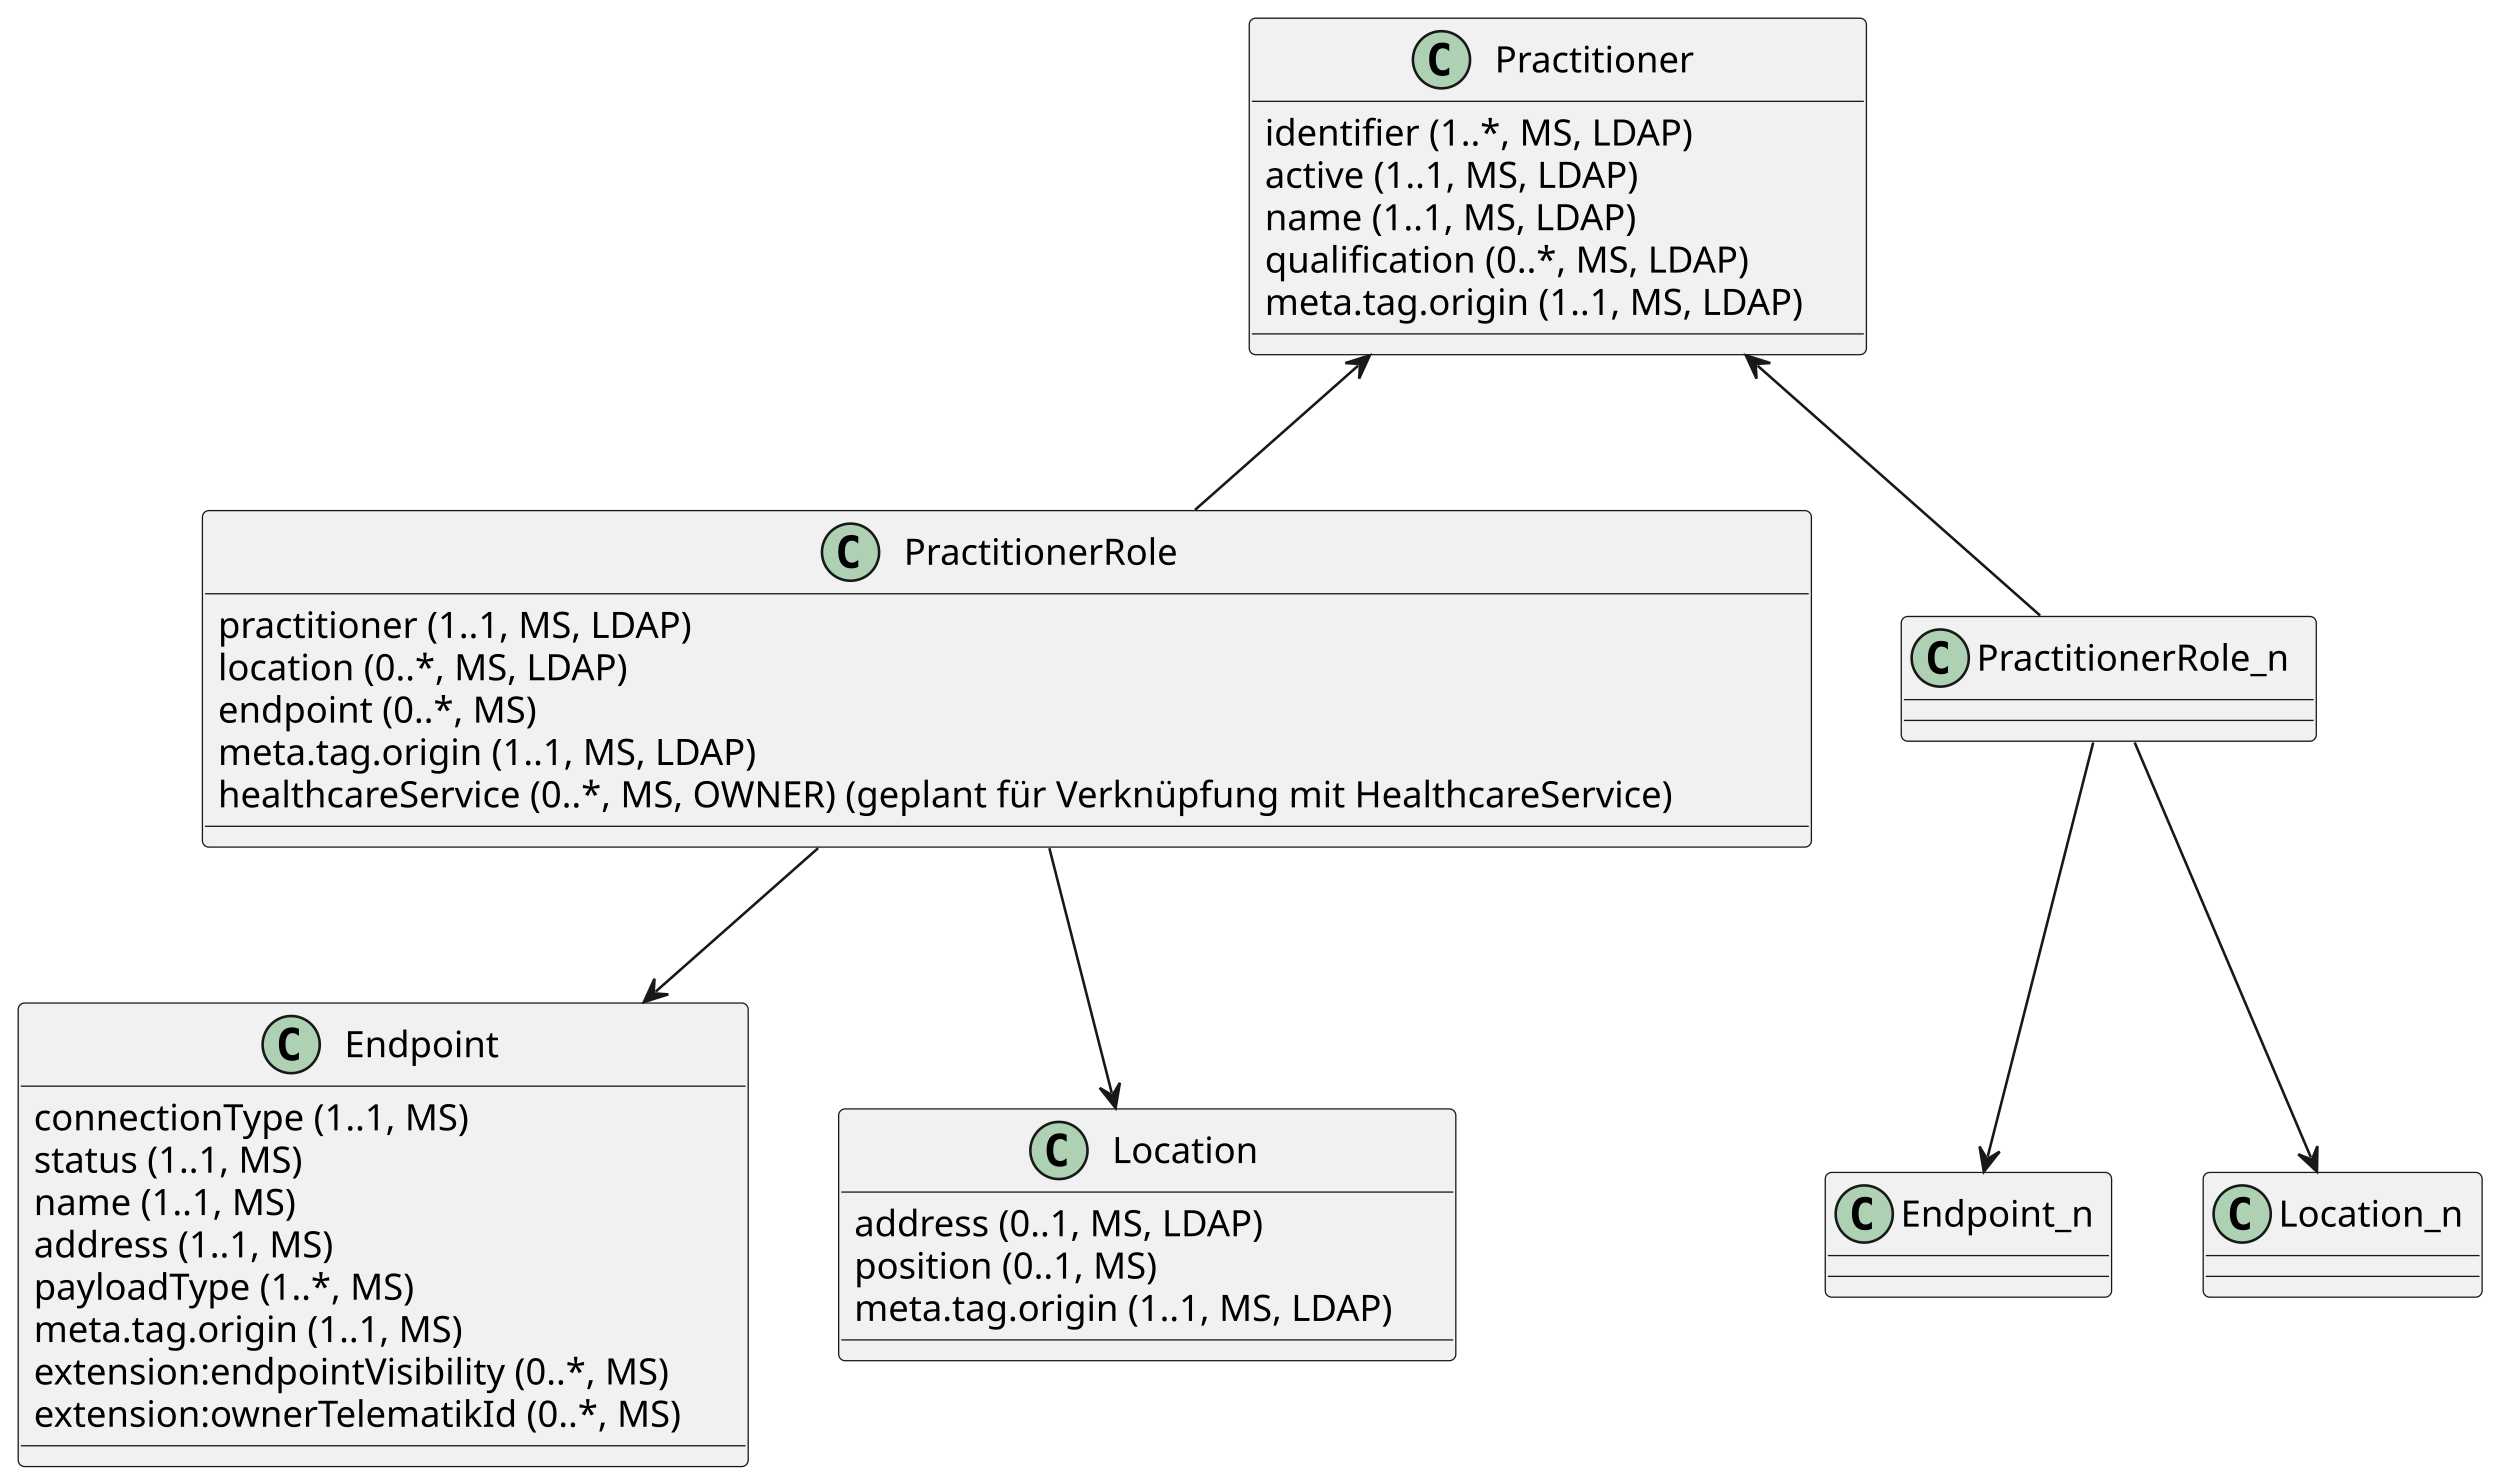
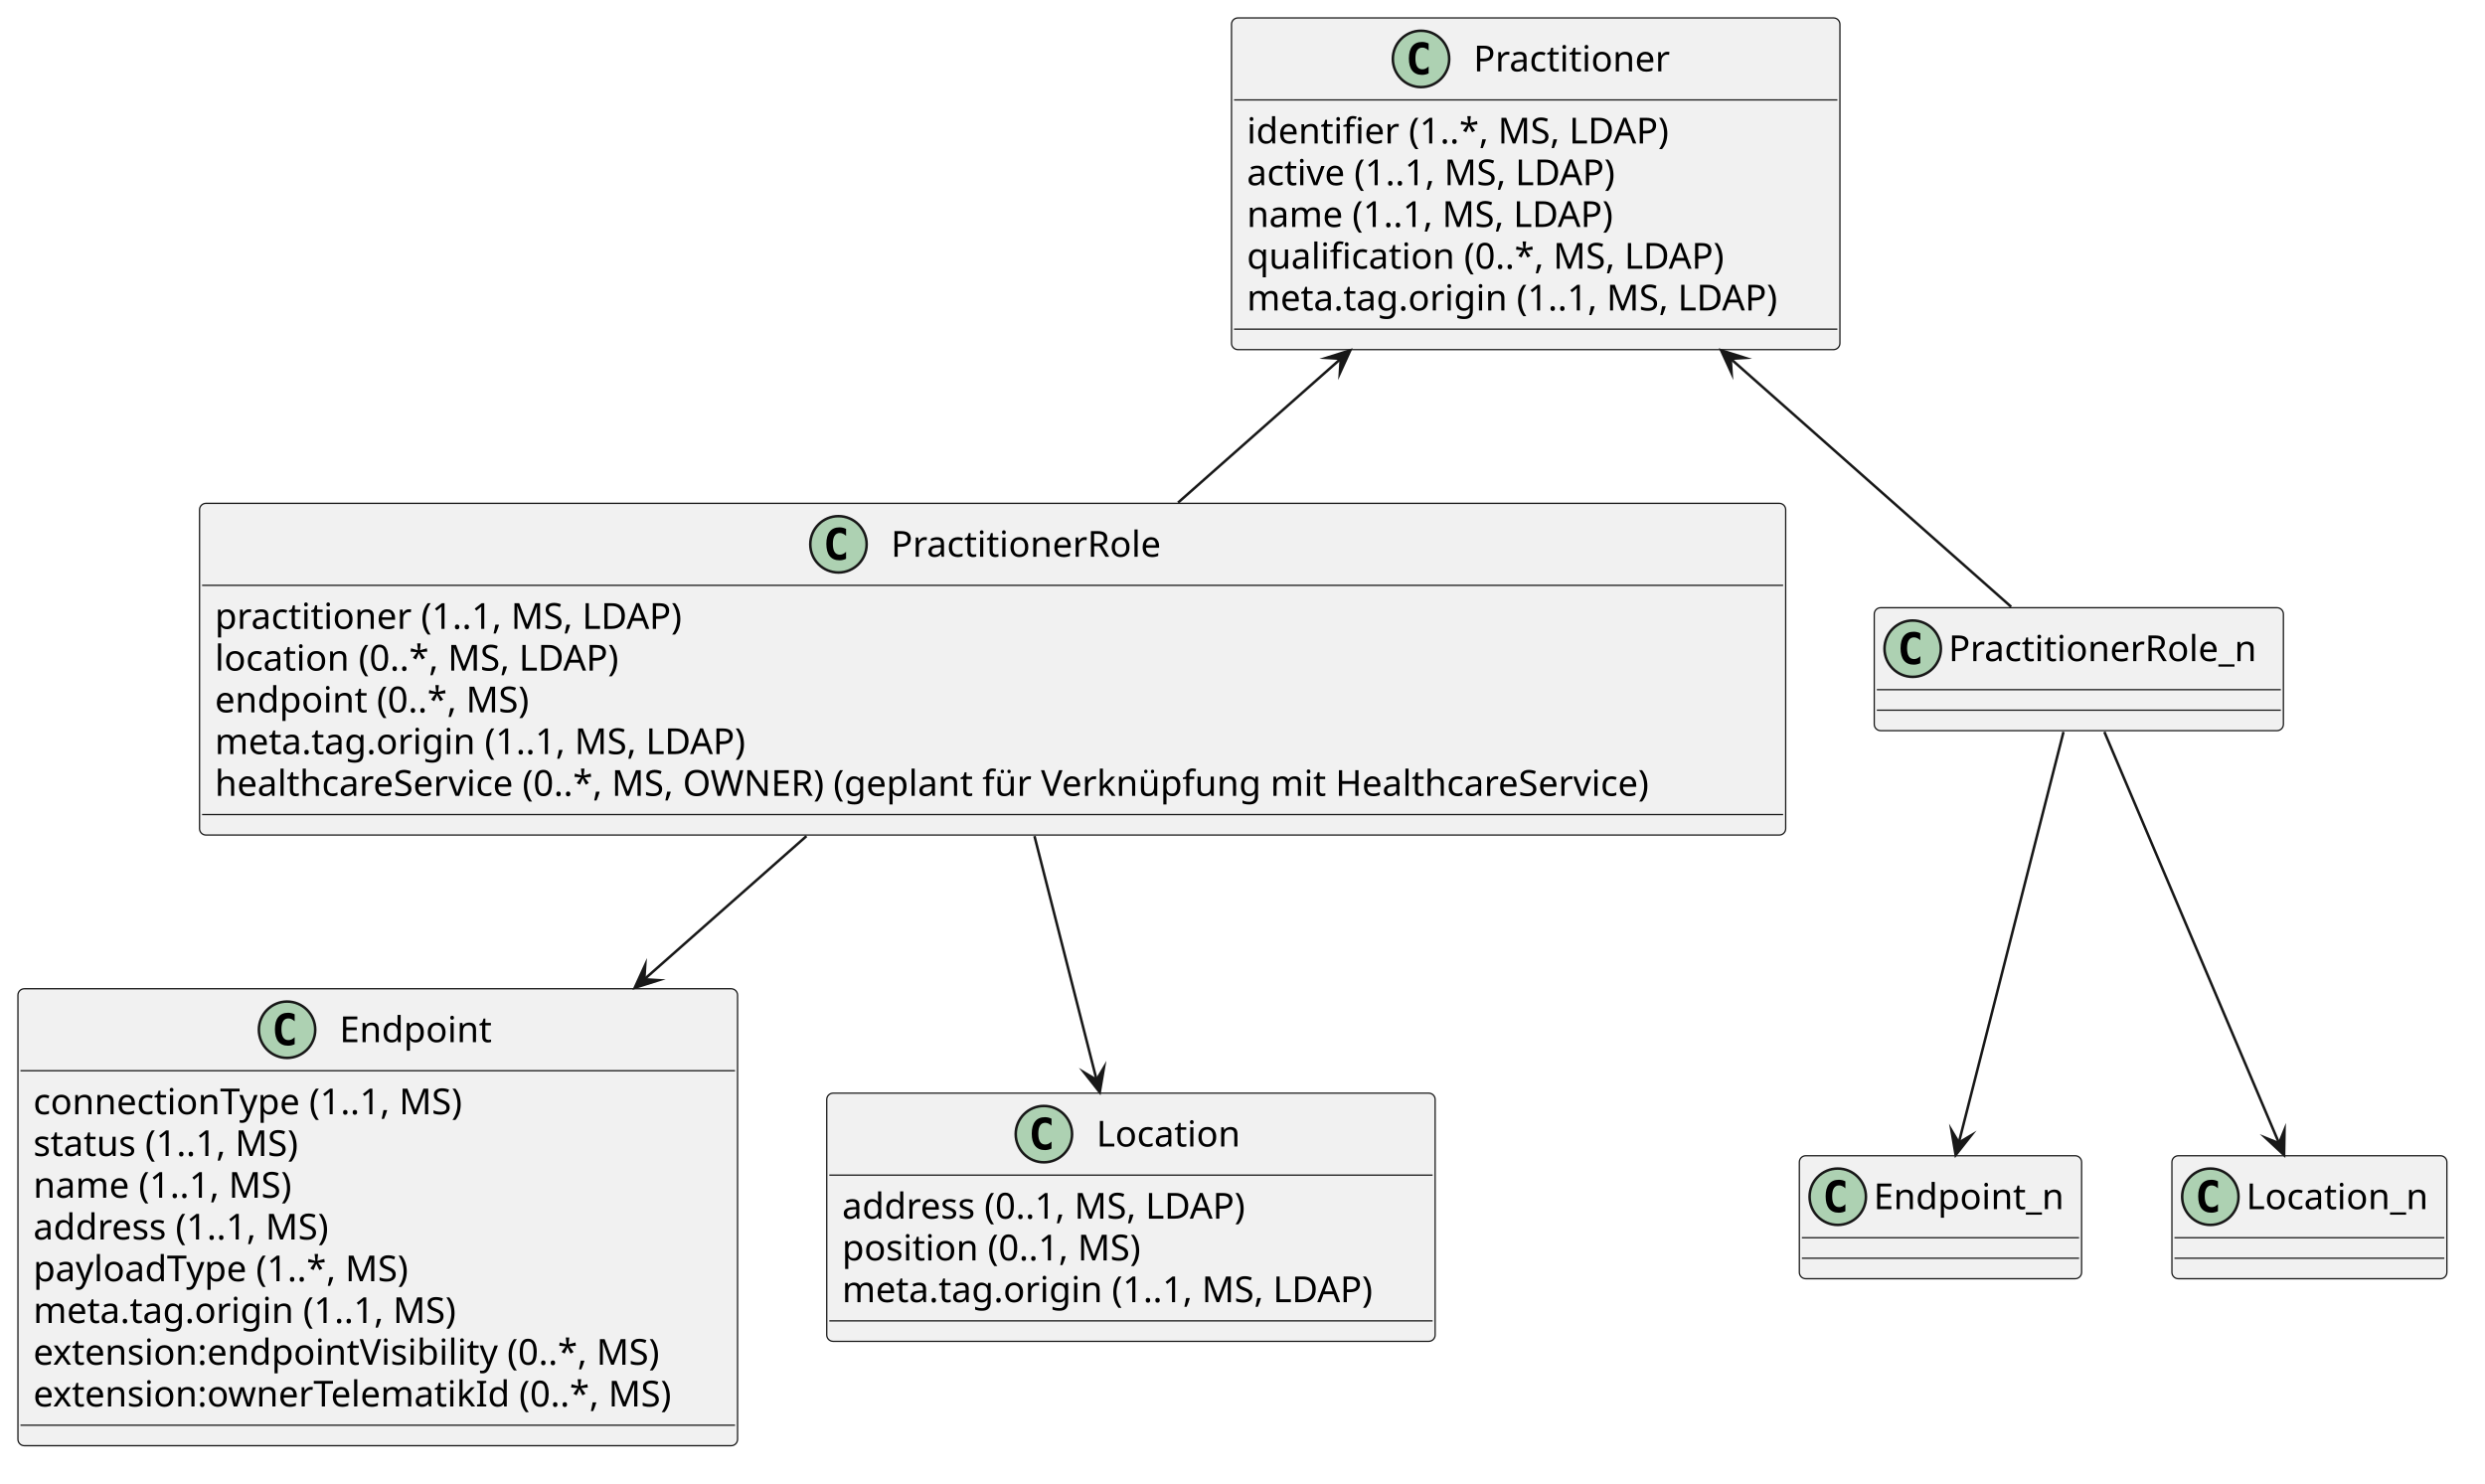
- <svg xmlns="http://www.w3.org/2000/svg" contentStyleType="text/css" data-diagram-type="CLASS" height="571px" preserveAspectRatio="none" style="width:962px;height:571px;background:#FFFFFF;" version="1.1" viewBox="0 0 962 571" width="962px" zoomAndPan="magnify">
+ <svg xmlns="http://www.w3.org/2000/svg" contentStyleType="text/css" data-diagram-type="CLASS" height="579px" preserveAspectRatio="none" style="width:970px;height:579px;background:#FFFFFF;" version="1.1" viewBox="0 0 970 579" width="970px" zoomAndPan="magnify">
  <defs />
  <g>
-     <g class="entity" data-qualified-name="Practitioner" data-source-line="2" id="ent0002">
+     <g class="entity" data-qualified-name="Practitioner" data-source-line="2" id="ent0001">
      <rect fill="#F1F1F1" height="129.484" rx="2.5" ry="2.5" style="stroke:#181818;stroke-width:0.5;" width="237.49" x="480.71" y="7" />
      <ellipse cx="554.685" cy="23" fill="#ADD1B2" rx="11" ry="11" style="stroke:#181818;stroke-width:1;" />
      <path d="M557.654,28.641 Q557.076,28.938 556.435,29.078 Q555.794,29.234 555.091,29.234 Q552.591,29.234 551.263,27.594 Q549.951,25.938 549.951,22.812 Q549.951,19.688 551.263,18.031 Q552.591,16.375 555.091,16.375 Q555.794,16.375 556.435,16.531 Q557.091,16.688 557.654,16.984 L557.654,19.703 Q557.029,19.125 556.435,18.859 Q555.841,18.578 555.216,18.578 Q553.873,18.578 553.185,19.656 Q552.498,20.719 552.498,22.812 Q552.498,24.906 553.185,25.984 Q553.873,27.047 555.216,27.047 Q555.841,27.047 556.435,26.781 Q557.029,26.5 557.654,25.922 L557.654,28.641 Z " fill="#000000" />
      <text fill="#000000" font-family="sans-serif" font-size="14" lengthAdjust="spacing" textLength="81.04" x="575.185" y="27.847">Practitioner</text>
      <line style="stroke:#181818;stroke-width:0.5;" x1="481.71" x2="717.2" y1="39" y2="39" />
      <text fill="#000000" font-family="sans-serif" font-size="14" lengthAdjust="spacing" textLength="178.377" x="486.71" y="55.995">identifier (1..*, MS, LDAP)</text>
      <text fill="#000000" font-family="sans-serif" font-size="14" lengthAdjust="spacing" textLength="160.009" x="486.71" y="72.292">active (1..1, MS, LDAP)</text>
      <text fill="#000000" font-family="sans-serif" font-size="14" lengthAdjust="spacing" textLength="157.158" x="486.71" y="88.589">name (1..1, MS, LDAP)</text>
      <text fill="#000000" font-family="sans-serif" font-size="14" lengthAdjust="spacing" textLength="201.578" x="486.71" y="104.886">qualification (0..*, MS, LDAP)</text>
      <text fill="#000000" font-family="sans-serif" font-size="14" lengthAdjust="spacing" textLength="225.49" x="486.71" y="121.183">meta.tag.origin (1..1, MS, LDAP)</text>
      <line style="stroke:#181818;stroke-width:0.5;" x1="481.71" x2="717.2" y1="128.484" y2="128.484" />
    </g>
-     <g class="entity" data-qualified-name="PractitionerRole" data-source-line="10" id="ent0003">
+     <g class="entity" data-qualified-name="PractitionerRole" data-source-line="10" id="ent0002">
      <rect fill="#F1F1F1" height="129.484" rx="2.5" ry="2.5" style="stroke:#181818;stroke-width:0.5;" width="619.134" x="77.89" y="196.48" />
      <ellipse cx="327.289" cy="212.48" fill="#ADD1B2" rx="11" ry="11" style="stroke:#181818;stroke-width:1;" />
      <path d="M330.258,218.121 Q329.68,218.417 329.039,218.558 Q328.398,218.714 327.695,218.714 Q325.195,218.714 323.867,217.074 Q322.555,215.417 322.555,212.292 Q322.555,209.167 323.867,207.511 Q325.195,205.855 327.695,205.855 Q328.398,205.855 329.039,206.011 Q329.695,206.167 330.258,206.464 L330.258,209.183 Q329.633,208.605 329.039,208.339 Q328.445,208.058 327.82,208.058 Q326.476,208.058 325.789,209.136 Q325.101,210.199 325.101,212.292 Q325.101,214.386 325.789,215.464 Q326.476,216.527 327.82,216.527 Q328.445,216.527 329.039,216.261 Q329.633,215.98 330.258,215.402 L330.258,218.121 Z " fill="#000000" />
      <text fill="#000000" font-family="sans-serif" font-size="14" lengthAdjust="spacing" textLength="111.836" x="347.789" y="217.327">PractitionerRole</text>
      <line style="stroke:#181818;stroke-width:0.5;" x1="78.89" x2="696.024" y1="228.48" y2="228.48" />
      <text fill="#000000" font-family="sans-serif" font-size="14" lengthAdjust="spacing" textLength="198.94" x="83.89" y="245.475">practitioner (1..1, MS, LDAP)</text>
      <text fill="#000000" font-family="sans-serif" font-size="14" lengthAdjust="spacing" textLength="171.097" x="83.89" y="261.772">location (0..*, MS, LDAP)</text>
      <text fill="#000000" font-family="sans-serif" font-size="14" lengthAdjust="spacing" textLength="132.125" x="83.89" y="278.069">endpoint (0..*, MS)</text>
      <text fill="#000000" font-family="sans-serif" font-size="14" lengthAdjust="spacing" textLength="225.49" x="83.89" y="294.366">meta.tag.origin (1..1, MS, LDAP)</text>
      <text fill="#000000" font-family="sans-serif" font-size="14" lengthAdjust="spacing" textLength="607.134" x="83.89" y="310.663">healthcareService (0..*, MS, OWNER) (geplant für Verknüpfung mit HealthcareService)</text>
      <line style="stroke:#181818;stroke-width:0.5;" x1="78.89" x2="696.024" y1="317.964" y2="317.964" />
    </g>
-     <g class="entity" data-qualified-name="Endpoint" data-source-line="18" id="ent0004">
+     <g class="entity" data-qualified-name="Endpoint" data-source-line="18" id="ent0003">
      <rect fill="#F1F1F1" height="178.375" rx="2.5" ry="2.5" style="stroke:#181818;stroke-width:0.5;" width="280.905" x="7" y="385.96" />
      <ellipse cx="112.048" cy="401.96" fill="#ADD1B2" rx="11" ry="11" style="stroke:#181818;stroke-width:1;" />
      <path d="M115.017,407.601 Q114.439,407.897 113.798,408.038 Q113.157,408.194 112.454,408.194 Q109.954,408.194 108.626,406.554 Q107.314,404.897 107.314,401.772 Q107.314,398.647 108.626,396.991 Q109.954,395.335 112.454,395.335 Q113.157,395.335 113.798,395.491 Q114.454,395.647 115.017,395.944 L115.017,398.663 Q114.392,398.085 113.798,397.819 Q113.204,397.538 112.579,397.538 Q111.235,397.538 110.548,398.616 Q109.86,399.679 109.86,401.772 Q109.86,403.866 110.548,404.944 Q111.235,406.007 112.579,406.007 Q113.204,406.007 113.798,405.741 Q114.392,405.46 115.017,404.882 L115.017,407.601 Z " fill="#000000" />
      <text fill="#000000" font-family="sans-serif" font-size="14" lengthAdjust="spacing" textLength="62.31" x="132.548" y="406.807">Endpoint</text>
      <line style="stroke:#181818;stroke-width:0.5;" x1="8" x2="286.905" y1="417.96" y2="417.96" />
      <text fill="#000000" font-family="sans-serif" font-size="14" lengthAdjust="spacing" textLength="183.429" x="13" y="434.955">connectionType (1..1, MS)</text>
      <text fill="#000000" font-family="sans-serif" font-size="14" lengthAdjust="spacing" textLength="114.974" x="13" y="451.252">status (1..1, MS)</text>
      <text fill="#000000" font-family="sans-serif" font-size="14" lengthAdjust="spacing" textLength="111.658" x="13" y="467.549">name (1..1, MS)</text>
      <text fill="#000000" font-family="sans-serif" font-size="14" lengthAdjust="spacing" textLength="127.265" x="13" y="483.846">address (1..1, MS)</text>
      <text fill="#000000" font-family="sans-serif" font-size="14" lengthAdjust="spacing" textLength="160.057" x="13" y="500.143">payloadType (1..*, MS)</text>
      <text fill="#000000" font-family="sans-serif" font-size="14" lengthAdjust="spacing" textLength="179.99" x="13" y="516.439">meta.tag.origin (1..1, MS)</text>
      <text fill="#000000" font-family="sans-serif" font-size="14" lengthAdjust="spacing" textLength="264.318" x="13" y="532.736">extension:endpointVisibility (0..*, MS)</text>
      <text fill="#000000" font-family="sans-serif" font-size="14" lengthAdjust="spacing" textLength="268.905" x="13" y="549.033">extension:ownerTelematikId (0..*, MS)</text>
      <line style="stroke:#181818;stroke-width:0.5;" x1="8" x2="286.905" y1="556.335" y2="556.335" />
    </g>
-     <g class="entity" data-qualified-name="Location" data-source-line="28" id="ent0005">
+     <g class="entity" data-qualified-name="Location" data-source-line="28" id="ent0004">
      <rect fill="#F1F1F1" height="96.891" rx="2.5" ry="2.5" style="stroke:#181818;stroke-width:0.5;" width="237.49" x="322.71" y="426.71" />
      <ellipse cx="407.476" cy="442.71" fill="#ADD1B2" rx="11" ry="11" style="stroke:#181818;stroke-width:1;" />
      <path d="M410.444,448.351 Q409.866,448.647 409.226,448.788 Q408.585,448.944 407.882,448.944 Q405.382,448.944 404.054,447.304 Q402.741,445.647 402.741,442.522 Q402.741,439.397 404.054,437.741 Q405.382,436.085 407.882,436.085 Q408.585,436.085 409.226,436.241 Q409.882,436.397 410.444,436.694 L410.444,439.413 Q409.819,438.835 409.226,438.569 Q408.632,438.288 408.007,438.288 Q406.663,438.288 405.976,439.366 Q405.288,440.429 405.288,442.522 Q405.288,444.616 405.976,445.694 Q406.663,446.757 408.007,446.757 Q408.632,446.757 409.226,446.491 Q409.819,446.21 410.444,445.632 L410.444,448.351 Z " fill="#000000" />
      <text fill="#000000" font-family="sans-serif" font-size="14" lengthAdjust="spacing" textLength="59.459" x="427.976" y="447.557">Location</text>
      <line style="stroke:#181818;stroke-width:0.5;" x1="323.71" x2="559.2" y1="458.71" y2="458.71" />
      <text fill="#000000" font-family="sans-serif" font-size="14" lengthAdjust="spacing" textLength="172.765" x="328.71" y="475.705">address (0..1, MS, LDAP)</text>
      <text fill="#000000" font-family="sans-serif" font-size="14" lengthAdjust="spacing" textLength="127.408" x="328.71" y="492.002">position (0..1, MS)</text>
      <text fill="#000000" font-family="sans-serif" font-size="14" lengthAdjust="spacing" textLength="225.49" x="328.71" y="508.299">meta.tag.origin (1..1, MS, LDAP)</text>
      <line style="stroke:#181818;stroke-width:0.5;" x1="323.71" x2="559.2" y1="515.601" y2="515.601" />
    </g>
-     <g class="entity" data-qualified-name="PractitionerRole_n" data-source-line="38" id="ent0009">
+     <g class="entity" data-qualified-name="PractitionerRole_n" data-source-line="38" id="ent0008">
      <rect fill="#F1F1F1" height="48" rx="2.5" ry="2.5" style="stroke:#181818;stroke-width:0.5;" width="159.709" x="731.6" y="237.22" />
      <ellipse cx="746.6" cy="253.22" fill="#ADD1B2" rx="11" ry="11" style="stroke:#181818;stroke-width:1;" />
      <path d="M749.569,258.861 Q748.991,259.158 748.35,259.298 Q747.709,259.454 747.006,259.454 Q744.506,259.454 743.178,257.814 Q741.866,256.158 741.866,253.032 Q741.866,249.907 743.178,248.251 Q744.506,246.595 747.006,246.595 Q747.709,246.595 748.35,246.751 Q749.006,246.907 749.569,247.204 L749.569,249.923 Q748.944,249.345 748.35,249.079 Q747.756,248.798 747.131,248.798 Q745.788,248.798 745.1,249.876 Q744.413,250.939 744.413,253.032 Q744.413,255.126 745.1,256.204 Q745.788,257.267 747.131,257.267 Q747.756,257.267 748.35,257.001 Q748.944,256.72 749.569,256.142 L749.569,258.861 Z " fill="#000000" />
      <text fill="#000000" font-family="sans-serif" font-size="14" lengthAdjust="spacing" textLength="127.709" x="760.6" y="258.067">PractitionerRole_n</text>
      <line style="stroke:#181818;stroke-width:0.5;" x1="732.6" x2="890.309" y1="269.22" y2="269.22" />
      <line style="stroke:#181818;stroke-width:0.5;" x1="732.6" x2="890.309" y1="277.22" y2="277.22" />
    </g>
-     <g class="entity" data-qualified-name="Endpoint_n" data-source-line="39" id="ent0011">
+     <g class="entity" data-qualified-name="Endpoint_n" data-source-line="39" id="ent0010">
      <rect fill="#F1F1F1" height="48" rx="2.5" ry="2.5" style="stroke:#181818;stroke-width:0.5;" width="110.183" x="702.36" y="451.15" />
      <ellipse cx="717.36" cy="467.15" fill="#ADD1B2" rx="11" ry="11" style="stroke:#181818;stroke-width:1;" />
      <path d="M720.329,472.791 Q719.751,473.087 719.11,473.228 Q718.469,473.384 717.766,473.384 Q715.266,473.384 713.938,471.744 Q712.626,470.087 712.626,466.962 Q712.626,463.837 713.938,462.181 Q715.266,460.525 717.766,460.525 Q718.469,460.525 719.11,460.681 Q719.766,460.837 720.329,461.134 L720.329,463.853 Q719.704,463.275 719.11,463.009 Q718.516,462.728 717.891,462.728 Q716.548,462.728 715.86,463.806 Q715.173,464.869 715.173,466.962 Q715.173,469.056 715.86,470.134 Q716.548,471.197 717.891,471.197 Q718.516,471.197 719.11,470.931 Q719.704,470.65 720.329,470.072 L720.329,472.791 Z " fill="#000000" />
      <text fill="#000000" font-family="sans-serif" font-size="14" lengthAdjust="spacing" textLength="78.183" x="731.36" y="471.997">Endpoint_n</text>
      <line style="stroke:#181818;stroke-width:0.5;" x1="703.36" x2="811.543" y1="483.15" y2="483.15" />
      <line style="stroke:#181818;stroke-width:0.5;" x1="703.36" x2="811.543" y1="491.15" y2="491.15" />
    </g>
-     <g class="entity" data-qualified-name="Location_n" data-source-line="40" id="ent0013">
+     <g class="entity" data-qualified-name="Location_n" data-source-line="40" id="ent0012">
      <rect fill="#F1F1F1" height="48" rx="2.5" ry="2.5" style="stroke:#181818;stroke-width:0.5;" width="107.332" x="847.79" y="451.15" />
      <ellipse cx="862.79" cy="467.15" fill="#ADD1B2" rx="11" ry="11" style="stroke:#181818;stroke-width:1;" />
      <path d="M865.759,472.791 Q865.181,473.087 864.54,473.228 Q863.899,473.384 863.196,473.384 Q860.696,473.384 859.368,471.744 Q858.056,470.087 858.056,466.962 Q858.056,463.837 859.368,462.181 Q860.696,460.525 863.196,460.525 Q863.899,460.525 864.54,460.681 Q865.196,460.837 865.759,461.134 L865.759,463.853 Q865.134,463.275 864.54,463.009 Q863.946,462.728 863.321,462.728 Q861.977,462.728 861.29,463.806 Q860.602,464.869 860.602,466.962 Q860.602,469.056 861.29,470.134 Q861.977,471.197 863.321,471.197 Q863.946,471.197 864.54,470.931 Q865.134,470.65 865.759,470.072 L865.759,472.791 Z " fill="#000000" />
      <text fill="#000000" font-family="sans-serif" font-size="14" lengthAdjust="spacing" textLength="75.332" x="876.79" y="471.997">Location_n</text>
      <line style="stroke:#181818;stroke-width:0.5;" x1="848.79" x2="954.122" y1="483.15" y2="483.15" />
      <line style="stroke:#181818;stroke-width:0.5;" x1="848.79" x2="954.122" y1="491.15" y2="491.15" />
    </g>
-     <g class="link" data-entity-1="ent0002" data-entity-2="ent0003" data-link-type="dependency" data-source-line="34" id="lnk6">
-       <path codeLine="34" d="M522.596,140.715 C500.885,159.915 481.56,176.99 459.85,196.2" fill="none" id="Practitioner-backto-PractitionerRole" style="stroke:#181818;stroke-width:1;" />
-       <polygon fill="#181818" points="527.09,136.74,517.698,139.706,523.345,140.052,522.998,145.699,527.09,136.74" style="stroke:#181818;stroke-width:1;" />
+     <g class="link" data-entity-1="ent0001" data-entity-2="ent0002" data-link-type="dependency" data-source-line="34" id="lnk5">
+       <path codeLine="34" d="M523.345,140.052 C501.635,159.252 481.56,176.99 459.85,196.2" fill="none" id="Practitioner-backto-PractitionerRole" style="stroke:#181818;stroke-width:1;" />
+       <polygon fill="#181818" points="527.09,136.74,517.698,139.706,523.345,140.052,522.998,145.699,527.09,136.74" style="stroke:#181818;stroke-width:1;stroke-linejoin:miter;stroke-miterlimit:10;" />
    </g>
-     <g class="link" data-entity-1="ent0003" data-entity-2="ent0004" data-link-type="dependency" data-source-line="35" id="lnk7">
-       <path codeLine="35" d="M314.79,326.38 C293.68,345.02 274.748,361.748 252.257,381.608" fill="none" id="PractitionerRole-to-Endpoint" style="stroke:#181818;stroke-width:1;" />
-       <polygon fill="#181818" points="247.76,385.58,257.154,382.621,251.508,382.27,251.858,376.624,247.76,385.58" style="stroke:#181818;stroke-width:1;" />
+     <g class="link" data-entity-1="ent0002" data-entity-2="ent0003" data-link-type="dependency" data-source-line="35" id="lnk6">
+       <path codeLine="35" d="M314.79,326.38 C293.68,345.02 273.998,362.41 251.508,382.27" fill="none" id="PractitionerRole-to-Endpoint" style="stroke:#181818;stroke-width:1;" />
+       <polygon fill="#181818" points="247.76,385.58,257.154,382.621,251.508,382.27,251.858,376.624,247.76,385.58" style="stroke:#181818;stroke-width:1;stroke-linejoin:miter;stroke-miterlimit:10;" />
    </g>
-     <g class="link" data-entity-1="ent0003" data-entity-2="ent0005" data-link-type="dependency" data-source-line="36" id="lnk8">
-       <path codeLine="36" d="M403.8,326.38 C412,358.55 420.268,391.016 427.798,420.556" fill="none" id="PractitionerRole-to-Location" style="stroke:#181818;stroke-width:1;" />
-       <polygon fill="#181818" points="429.28,426.37,430.933,416.661,428.045,421.525,423.181,418.637,429.28,426.37" style="stroke:#181818;stroke-width:1;" />
+     <g class="link" data-entity-1="ent0002" data-entity-2="ent0004" data-link-type="dependency" data-source-line="36" id="lnk7">
+       <path codeLine="36" d="M403.8,326.38 C412,358.55 420.515,391.985 428.045,421.525" fill="none" id="PractitionerRole-to-Location" style="stroke:#181818;stroke-width:1;" />
+       <polygon fill="#181818" points="429.28,426.37,430.933,416.661,428.045,421.525,423.181,418.637,429.28,426.37" style="stroke:#181818;stroke-width:1;stroke-linejoin:miter;stroke-miterlimit:10;" />
    </g>
-     <g class="link" data-entity-1="ent0002" data-entity-2="ent0009" data-link-type="dependency" data-source-line="38" id="lnk10">
-       <path codeLine="38" d="M676.314,140.715 C715.414,175.295 756.84,211.92 785.04,236.86" fill="none" id="Practitioner-backto-PractitionerRole_n" style="stroke:#181818;stroke-width:1;" />
-       <polygon fill="#181818" points="671.82,136.74,675.912,145.699,675.565,140.052,681.212,139.706,671.82,136.74" style="stroke:#181818;stroke-width:1;" />
+     <g class="link" data-entity-1="ent0001" data-entity-2="ent0008" data-link-type="dependency" data-source-line="38" id="lnk9">
+       <path codeLine="38" d="M675.565,140.052 C714.665,174.632 756.84,211.92 785.04,236.86" fill="none" id="Practitioner-backto-PractitionerRole_n" style="stroke:#181818;stroke-width:1;" />
+       <polygon fill="#181818" points="671.82,136.74,675.912,145.699,675.565,140.052,681.212,139.706,671.82,136.74" style="stroke:#181818;stroke-width:1;stroke-linejoin:miter;stroke-miterlimit:10;" />
    </g>
-     <g class="link" data-entity-1="ent0009" data-entity-2="ent0011" data-link-type="dependency" data-source-line="39" id="lnk12">
-       <path codeLine="39" d="M805.47,285.71 C795.06,326.56 775.232,404.376 764.862,445.066" fill="none" id="PractitionerRole_n-to-Endpoint_n" style="stroke:#181818;stroke-width:1;" />
-       <polygon fill="#181818" points="763.38,450.88,769.479,443.147,764.615,446.035,761.726,441.171,763.38,450.88" style="stroke:#181818;stroke-width:1;" />
+     <g class="link" data-entity-1="ent0008" data-entity-2="ent0010" data-link-type="dependency" data-source-line="39" id="lnk11">
+       <path codeLine="39" d="M805.47,285.71 C795.06,326.56 774.985,405.345 764.615,446.035" fill="none" id="PractitionerRole_n-to-Endpoint_n" style="stroke:#181818;stroke-width:1;" />
+       <polygon fill="#181818" points="763.38,450.88,769.479,443.147,764.615,446.035,761.726,441.171,763.38,450.88" style="stroke:#181818;stroke-width:1;stroke-linejoin:miter;stroke-miterlimit:10;" />
    </g>
-     <g class="link" data-entity-1="ent0009" data-entity-2="ent0013" data-link-type="dependency" data-source-line="40" id="lnk14">
-       <path codeLine="40" d="M821.43,285.71 C838.77,326.56 871.945,404.667 889.225,445.357" fill="none" id="PractitionerRole_n-to-Location_n" style="stroke:#181818;stroke-width:1;" />
-       <polygon fill="#181818" points="891.57,450.88,891.734,441.033,889.616,446.278,884.37,444.16,891.57,450.88" style="stroke:#181818;stroke-width:1;" />
+     <g class="link" data-entity-1="ent0008" data-entity-2="ent0012" data-link-type="dependency" data-source-line="40" id="lnk13">
+       <path codeLine="40" d="M821.43,285.71 C838.77,326.56 872.336,405.588 889.616,446.278" fill="none" id="PractitionerRole_n-to-Location_n" style="stroke:#181818;stroke-width:1;" />
+       <polygon fill="#181818" points="891.57,450.88,891.734,441.033,889.616,446.278,884.37,444.16,891.57,450.88" style="stroke:#181818;stroke-width:1;stroke-linejoin:miter;stroke-miterlimit:10;" />
    </g>
  </g>
</svg>
